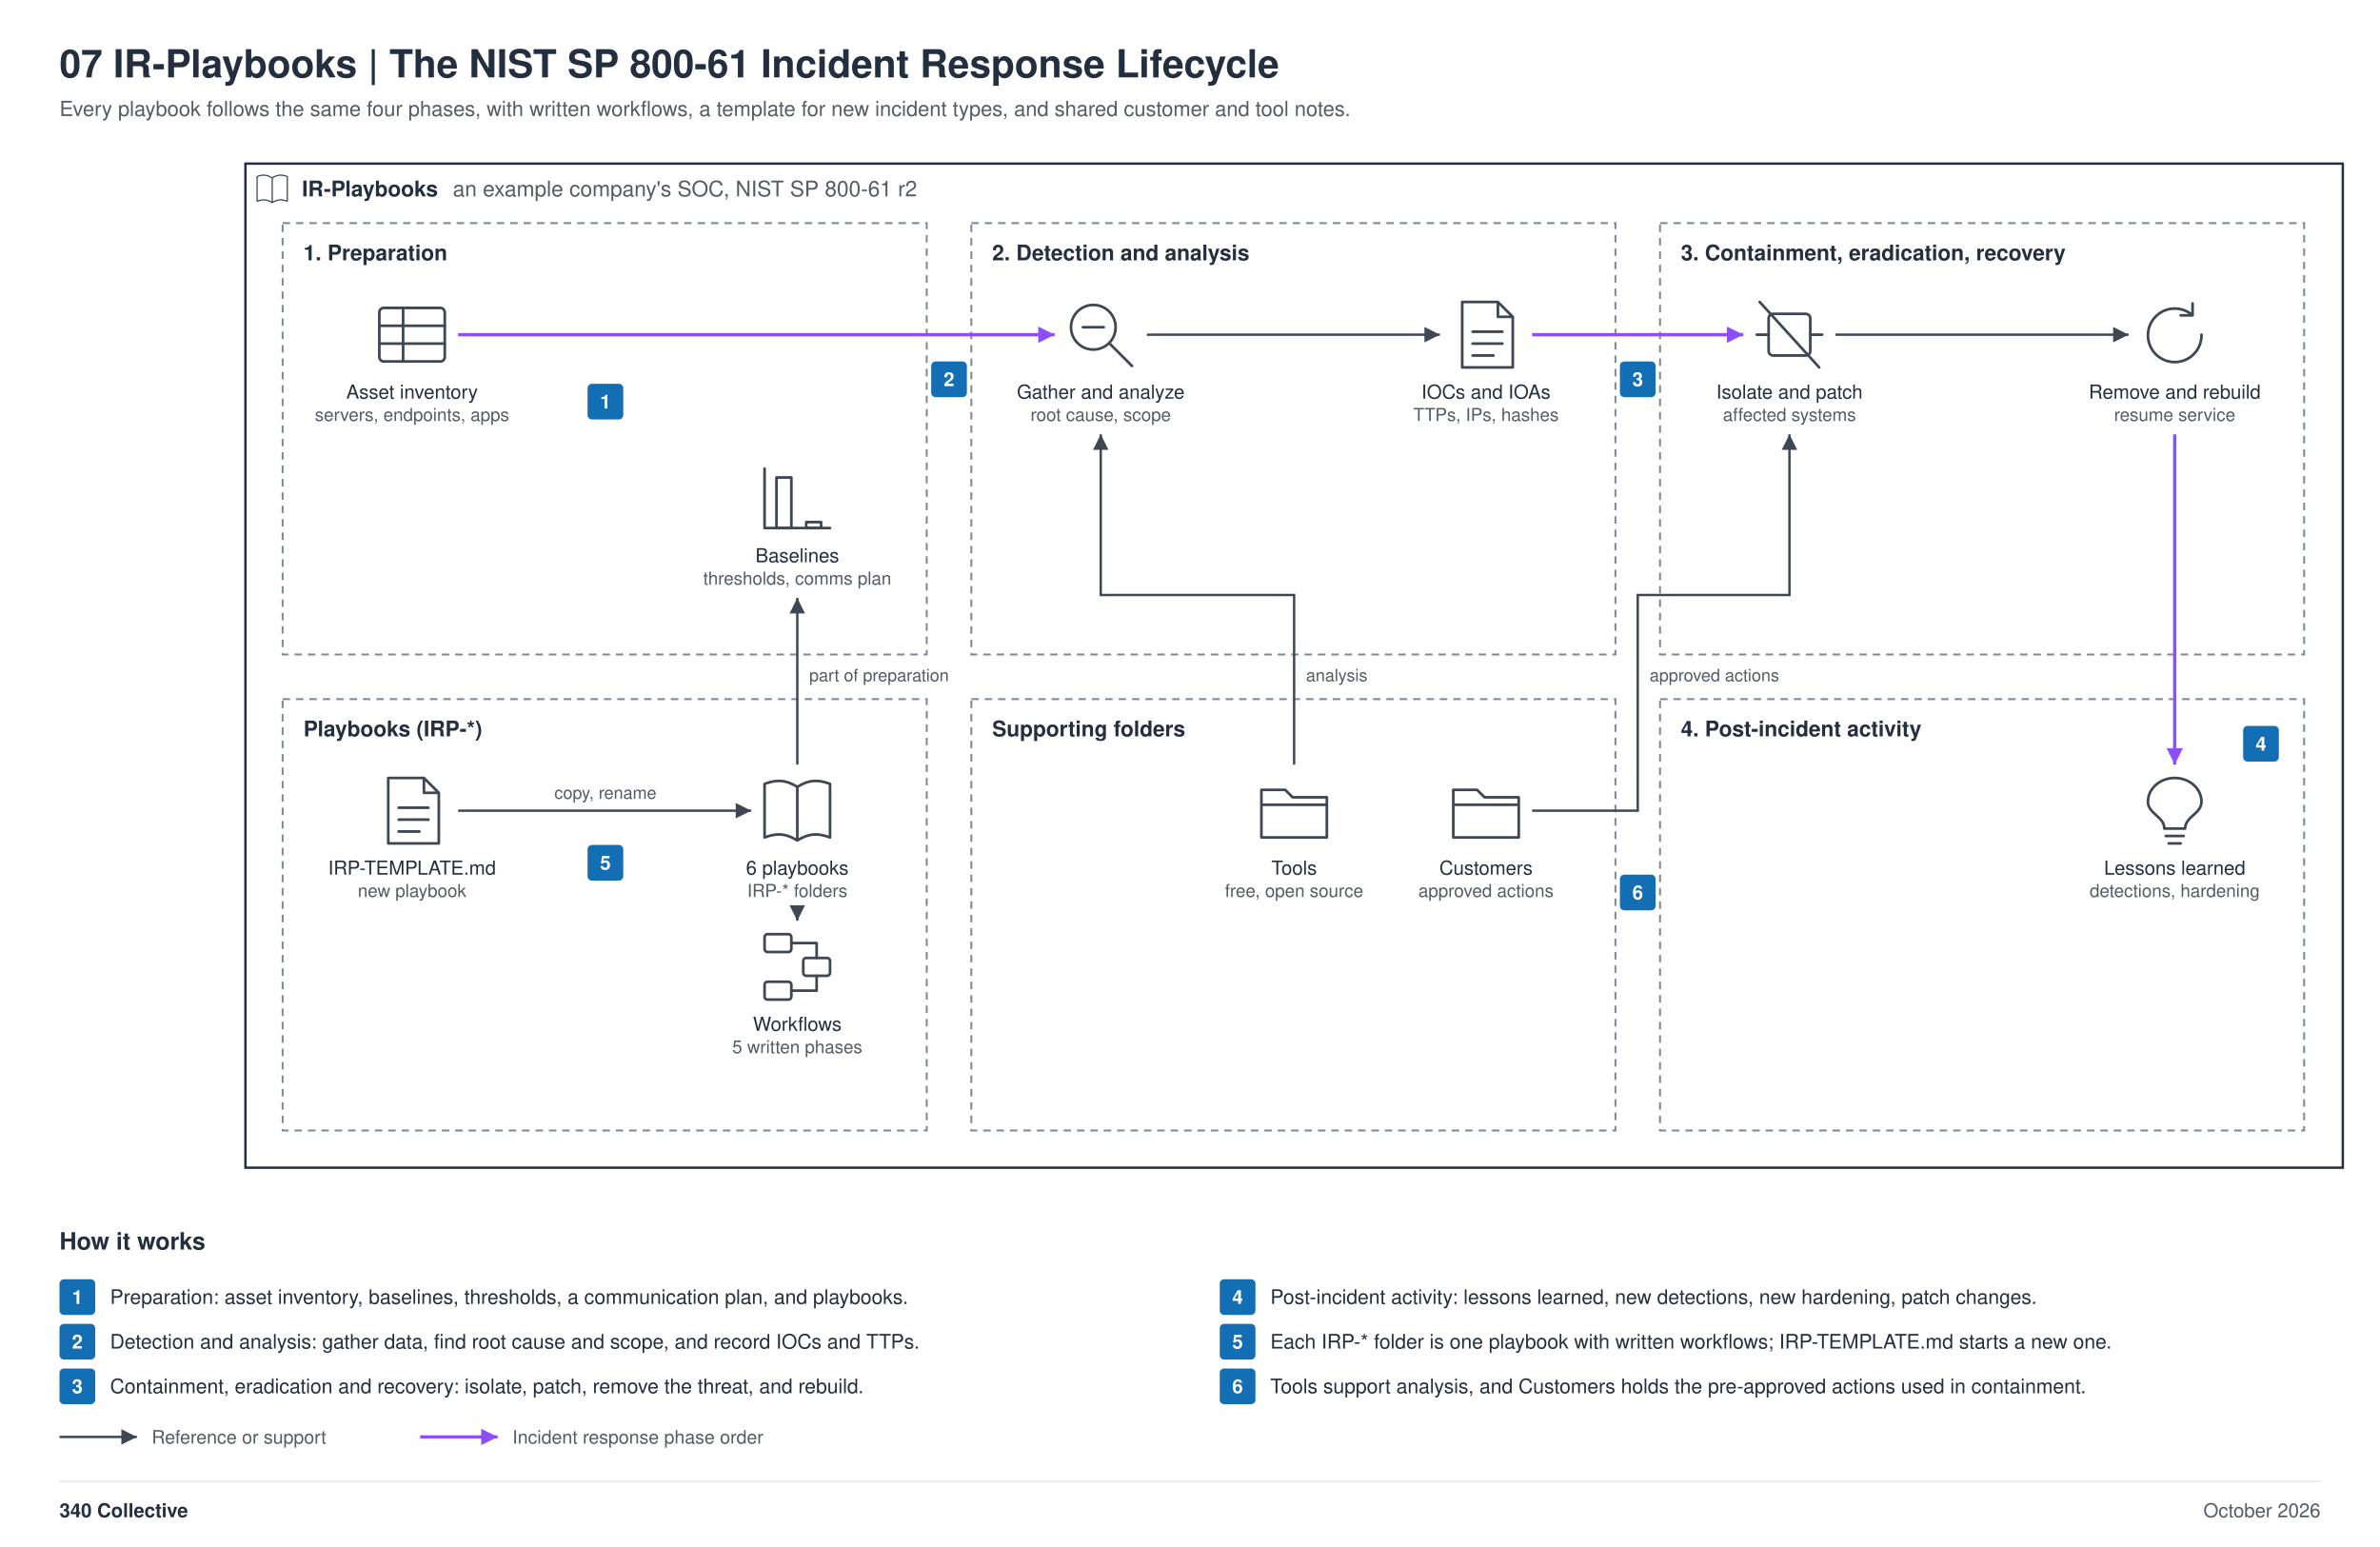
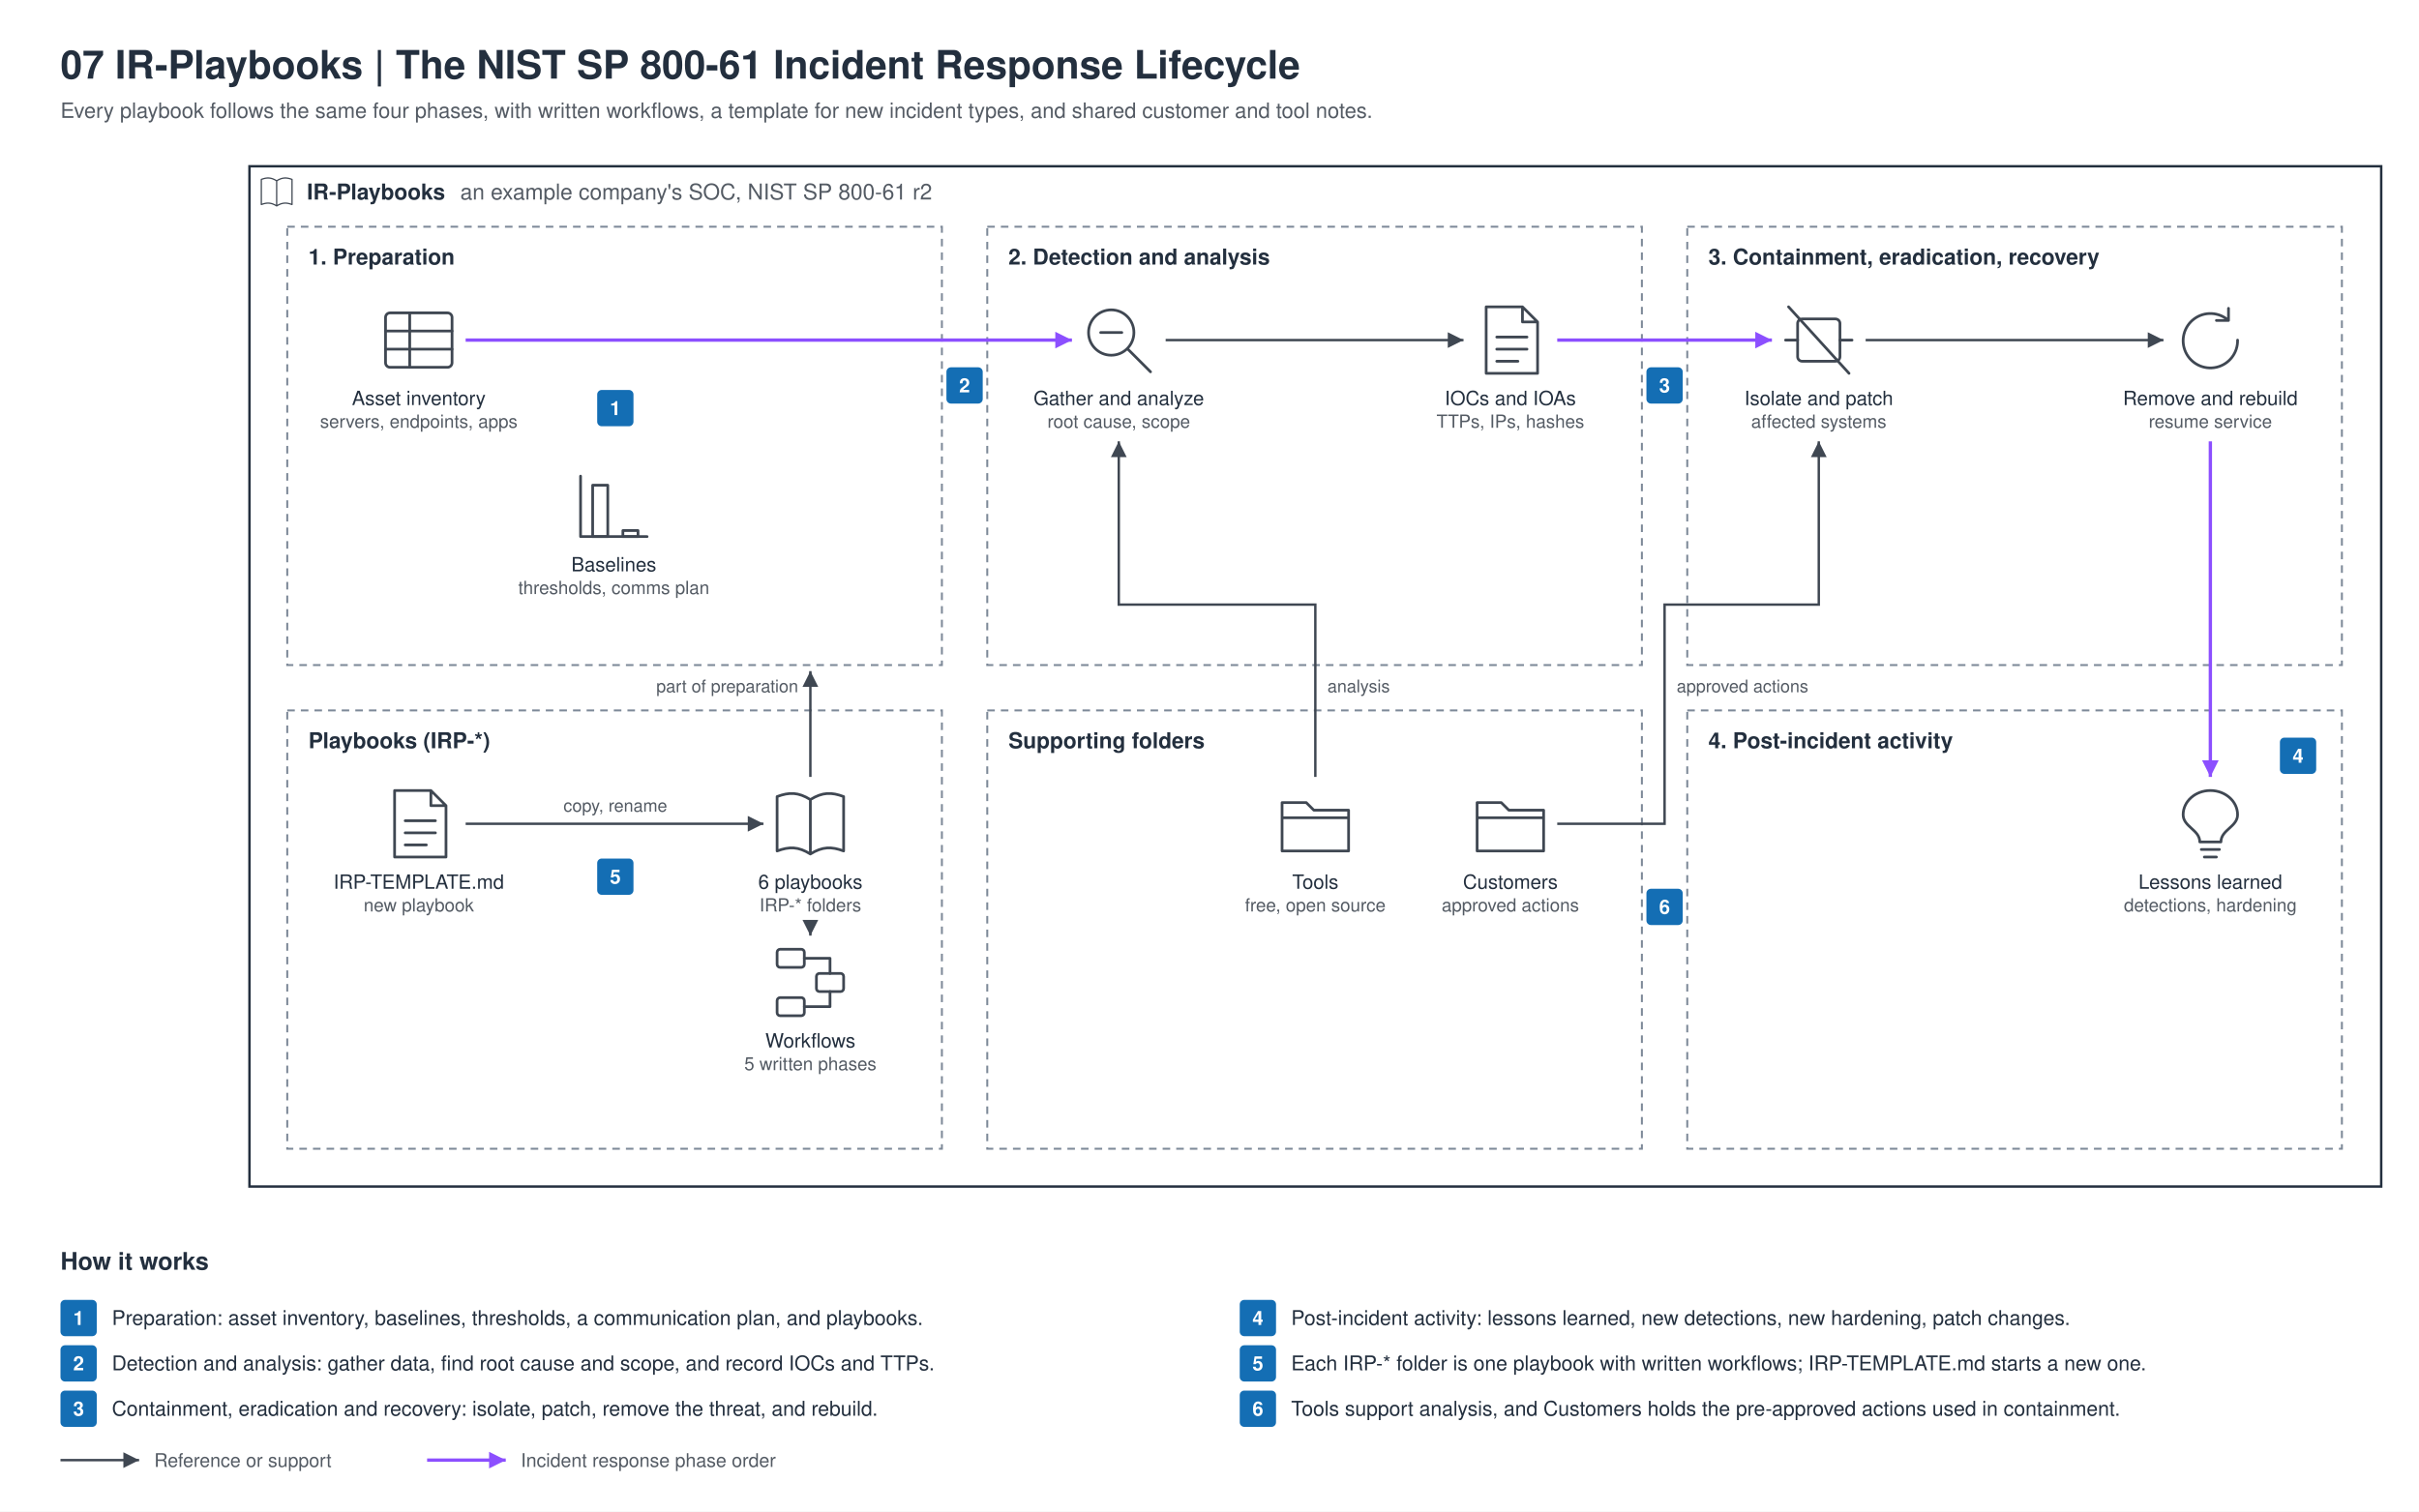
- <svg xmlns="http://www.w3.org/2000/svg" width="1600" height="1040" viewBox="0 0 1600 1040">
+ <svg xmlns="http://www.w3.org/2000/svg" width="1600" height="1000" viewBox="0 0 1600 1000">
  <defs>
    <marker id="ah" viewBox="0 0 10 10" refX="10" refY="5" markerWidth="6.5" markerHeight="6.5" orient="auto">
      <path d="M0,0 L10,5 L0,10 z" fill="#3F4752" />
    </marker>
    <marker id="ahb" viewBox="0 0 10 10" refX="10" refY="5" markerWidth="5" markerHeight="5" orient="auto">
      <path d="M0,0 L10,5 L0,10 z" fill="#8C4FFF" />
    </marker>
  </defs>
-   <rect width="1600" height="1040" fill="#FFFFFF" />
+   <rect width="1600" height="1000" fill="#FFFFFF" />
  <text x="40" y="52" font-family="Helvetica Neue, Helvetica, Arial, sans-serif" font-size="26" font-weight="700" fill="#232F3E" text-anchor="start">07 IR-Playbooks | The NIST SP 800-61 Incident Response Lifecycle</text>
  <text x="40" y="78" font-family="Helvetica Neue, Helvetica, Arial, sans-serif" font-size="14" font-weight="400" fill="#545B64" text-anchor="start">Every playbook follows the same four phases, with written workflows, a template for new incident types, and shared customer and tool notes.</text>
  <rect x="165" y="110" width="1410" height="675" fill="none" stroke="#232F3E" stroke-width="1.6" />
  <g transform="translate(171,115) scale(0.4615385)">
    <path d="M 26,10 C 18,5 12,5 4,8 L 4,44 C 12,41 18,41 26,46 C 34,41 40,41 48,44 L 48,8 C 40,5 34,5 26,10 Z M 26,10 L 26,46" fill="none" stroke="#3F4752" stroke-width="1.8" stroke-linejoin="round" stroke-linecap="round" />
  </g>
  <text x="203" y="132" font-family="Helvetica Neue, Helvetica, Arial, sans-serif" font-size="14.5" font-weight="700" fill="#232F3E">IR-Playbooks<tspan dx="10" font-weight="400" fill="#545B64">an example company's SOC, NIST SP 800-61 r2</tspan>
  </text>
  <rect x="190" y="150" width="433" height="290" fill="none" stroke="#7D8998" stroke-width="1.3" stroke-dasharray="5 4" />
  <text x="204" y="175" font-family="Helvetica Neue, Helvetica, Arial, sans-serif" font-size="14.5" font-weight="700" fill="#232F3E" text-anchor="start">1. Preparation</text>
  <rect x="653" y="150" width="433" height="290" fill="none" stroke="#7D8998" stroke-width="1.3" stroke-dasharray="5 4" />
  <text x="667" y="175" font-family="Helvetica Neue, Helvetica, Arial, sans-serif" font-size="14.5" font-weight="700" fill="#232F3E" text-anchor="start">2. Detection and analysis</text>
  <rect x="1116" y="150" width="433" height="290" fill="none" stroke="#7D8998" stroke-width="1.3" stroke-dasharray="5 4" />
  <text x="1130" y="175" font-family="Helvetica Neue, Helvetica, Arial, sans-serif" font-size="14.5" font-weight="700" fill="#232F3E" text-anchor="start">3. Containment, eradication, recovery</text>
  <rect x="190" y="470" width="433" height="290" fill="none" stroke="#7D8998" stroke-width="1.3" stroke-dasharray="5 4" />
  <text x="204" y="495" font-family="Helvetica Neue, Helvetica, Arial, sans-serif" font-size="14.5" font-weight="700" fill="#232F3E" text-anchor="start">Playbooks (IRP-*)</text>
  <rect x="653" y="470" width="433" height="290" fill="none" stroke="#7D8998" stroke-width="1.3" stroke-dasharray="5 4" />
  <text x="667" y="495" font-family="Helvetica Neue, Helvetica, Arial, sans-serif" font-size="14.5" font-weight="700" fill="#232F3E" text-anchor="start">Supporting folders</text>
  <rect x="1116" y="470" width="433" height="290" fill="none" stroke="#7D8998" stroke-width="1.3" stroke-dasharray="5 4" />
  <text x="1130" y="495" font-family="Helvetica Neue, Helvetica, Arial, sans-serif" font-size="14.5" font-weight="700" fill="#232F3E" text-anchor="start">4. Post-incident activity</text>
  <path d="M 308,225 L 709,225" fill="none" stroke="#8C4FFF" stroke-width="2.2" marker-end="url(#ahb)" />
  <path d="M 771,225 L 968,225" fill="none" stroke="#3F4752" stroke-width="1.6" marker-end="url(#ah)" />
  <path d="M 1030,225 L 1172,225" fill="none" stroke="#8C4FFF" stroke-width="2.2" marker-end="url(#ahb)" />
  <path d="M 1234,225 L 1431,225" fill="none" stroke="#3F4752" stroke-width="1.6" marker-end="url(#ah)" />
  <path d="M 1462,292 L 1462,514" fill="none" stroke="#8C4FFF" stroke-width="2.2" marker-end="url(#ahb)" />
-   <path d="M 536,514 L 536,402" fill="none" stroke="#3F4752" stroke-width="1.6" marker-end="url(#ah)" />
+   <path d="M 536,514 L 536,444" fill="none" stroke="#3F4752" stroke-width="1.6" marker-end="url(#ah)" />
  <path d="M 308,545 L 505,545" fill="none" stroke="#3F4752" stroke-width="1.6" marker-end="url(#ah)" />
  <path d="M 536,612 L 536,619" fill="none" stroke="#3F4752" stroke-width="1.6" marker-end="url(#ah)" />
  <path d="M 870,514 L 870,400 L 740,400 L 740,292" fill="none" stroke="#3F4752" stroke-width="1.6" marker-end="url(#ah)" />
  <path d="M 1030,545 L 1101,545 L 1101,400 L 1203,400 L 1203,292" fill="none" stroke="#3F4752" stroke-width="1.6" marker-end="url(#ah)" />
-   <text x="544" y="458" font-family="Helvetica Neue, Helvetica, Arial, sans-serif" font-size="11.5" font-weight="400" fill="#545B64" text-anchor="start" stroke="#FFFFFF" stroke-width="5" stroke-linejoin="round" paint-order="stroke">part of preparation</text>
+   <text x="528" y="458" font-family="Helvetica Neue, Helvetica, Arial, sans-serif" font-size="11.5" font-weight="400" fill="#545B64" text-anchor="end" stroke="#FFFFFF" stroke-width="5" stroke-linejoin="round" paint-order="stroke">part of preparation</text>
  <text x="407" y="537" font-family="Helvetica Neue, Helvetica, Arial, sans-serif" font-size="11.5" font-weight="400" fill="#545B64" text-anchor="middle" stroke="#FFFFFF" stroke-width="5" stroke-linejoin="round" paint-order="stroke">copy, rename</text>
  <text x="878" y="458" font-family="Helvetica Neue, Helvetica, Arial, sans-serif" font-size="11.5" font-weight="400" fill="#545B64" text-anchor="start" stroke="#FFFFFF" stroke-width="5" stroke-linejoin="round" paint-order="stroke">analysis</text>
  <text x="1109" y="458" font-family="Helvetica Neue, Helvetica, Arial, sans-serif" font-size="11.5" font-weight="400" fill="#545B64" text-anchor="start" stroke="#FFFFFF" stroke-width="5" stroke-linejoin="round" paint-order="stroke">approved actions</text>
  <rect x="255" y="207" width="44" height="36" rx="3" fill="none" stroke="#3F4752" stroke-width="1.8" stroke-linejoin="round" stroke-linecap="round" />
  <path d="M 255,219 L 299,219 M 255,231 L 299,231 M 271,207 L 271,243" fill="none" stroke="#3F4752" stroke-width="1.8" stroke-linejoin="round" stroke-linecap="round" />
  <text x="277" y="268" font-family="Helvetica Neue, Helvetica, Arial, sans-serif" font-size="13" font-weight="400" fill="#232F3E" text-anchor="middle">Asset inventory</text>
  <text x="277" y="283" font-family="Helvetica Neue, Helvetica, Arial, sans-serif" font-size="12" font-weight="400" fill="#545B64" text-anchor="middle">servers, endpoints, apps</text>
-   <path d="M 514,315 L 514,355 L 558,355" fill="none" stroke="#3F4752" stroke-width="1.8" stroke-linejoin="round" stroke-linecap="round" />
-   <rect x="522" y="321" width="10" height="34" fill="none" stroke="#3F4752" stroke-width="1.8" stroke-linejoin="round" stroke-linecap="round" />
-   <rect x="542" y="351" width="10" height="4" fill="none" stroke="#3F4752" stroke-width="1.8" stroke-linejoin="round" stroke-linecap="round" />
-   <text x="536" y="378" font-family="Helvetica Neue, Helvetica, Arial, sans-serif" font-size="13" font-weight="400" fill="#232F3E" text-anchor="middle">Baselines</text>
-   <text x="536" y="393" font-family="Helvetica Neue, Helvetica, Arial, sans-serif" font-size="12" font-weight="400" fill="#545B64" text-anchor="middle">thresholds, comms plan</text>
+   <path d="M 384,315 L 384,355 L 428,355" fill="none" stroke="#3F4752" stroke-width="1.8" stroke-linejoin="round" stroke-linecap="round" />
+   <rect x="392" y="321" width="10" height="34" fill="none" stroke="#3F4752" stroke-width="1.8" stroke-linejoin="round" stroke-linecap="round" />
+   <rect x="412" y="351" width="10" height="4" fill="none" stroke="#3F4752" stroke-width="1.8" stroke-linejoin="round" stroke-linecap="round" />
+   <text x="406" y="378" font-family="Helvetica Neue, Helvetica, Arial, sans-serif" font-size="13" font-weight="400" fill="#232F3E" text-anchor="middle">Baselines</text>
+   <text x="406" y="393" font-family="Helvetica Neue, Helvetica, Arial, sans-serif" font-size="12" font-weight="400" fill="#545B64" text-anchor="middle">thresholds, comms plan</text>
  <circle cx="735" cy="220" r="15" fill="none" stroke="#3F4752" stroke-width="1.8" stroke-linejoin="round" stroke-linecap="round" />
  <path d="M 746,231 L 761,246 M 728,220 L 742,220" fill="none" stroke="#3F4752" stroke-width="1.8" stroke-linejoin="round" stroke-linecap="round" />
  <text x="740" y="268" font-family="Helvetica Neue, Helvetica, Arial, sans-serif" font-size="13" font-weight="400" fill="#232F3E" text-anchor="middle">Gather and analyze</text>
  <text x="740" y="283" font-family="Helvetica Neue, Helvetica, Arial, sans-serif" font-size="12" font-weight="400" fill="#545B64" text-anchor="middle">root cause, scope</text>
  <path d="M 983,203 L 1007,203 L 1017,213 L 1017,247 L 983,247 Z M 1007,203 L 1007,213 L 1017,213" fill="none" stroke="#3F4752" stroke-width="1.8" stroke-linejoin="round" stroke-linecap="round" />
  <path d="M 990,223 L 1010,223 M 990,231 L 1010,231 M 990,239 L 1004,239" fill="none" stroke="#3F4752" stroke-width="1.8" stroke-linejoin="round" stroke-linecap="round" />
  <text x="999" y="268" font-family="Helvetica Neue, Helvetica, Arial, sans-serif" font-size="13" font-weight="400" fill="#232F3E" text-anchor="middle">IOCs and IOAs</text>
  <text x="999" y="283" font-family="Helvetica Neue, Helvetica, Arial, sans-serif" font-size="12" font-weight="400" fill="#545B64" text-anchor="middle">TTPs, IPs, hashes</text>
  <rect x="1189" y="211" width="28" height="28" rx="3" fill="none" stroke="#3F4752" stroke-width="1.8" stroke-linejoin="round" stroke-linecap="round" />
  <path d="M 1181,225 L 1189,225 M 1217,225 L 1225,225 M 1183,203 L 1223,247" fill="none" stroke="#3F4752" stroke-width="1.8" stroke-linejoin="round" stroke-linecap="round" />
  <text x="1203" y="268" font-family="Helvetica Neue, Helvetica, Arial, sans-serif" font-size="13" font-weight="400" fill="#232F3E" text-anchor="middle">Isolate and patch</text>
  <text x="1203" y="283" font-family="Helvetica Neue, Helvetica, Arial, sans-serif" font-size="12" font-weight="400" fill="#545B64" text-anchor="middle">affected systems</text>
  <path d="M 1480,225 A 18,18 0 1 1 1474,212 M 1474,204 L 1474,212 L 1466,212" fill="none" stroke="#3F4752" stroke-width="1.8" stroke-linejoin="round" stroke-linecap="round" />
  <text x="1462" y="268" font-family="Helvetica Neue, Helvetica, Arial, sans-serif" font-size="13" font-weight="400" fill="#232F3E" text-anchor="middle">Remove and rebuild</text>
  <text x="1462" y="283" font-family="Helvetica Neue, Helvetica, Arial, sans-serif" font-size="12" font-weight="400" fill="#545B64" text-anchor="middle">resume service</text>
  <path d="M 1455,557 C 1455,549 1444,547 1444,539 A 18,16 0 0 1 1480,539 C 1480,547 1469,549 1469,557 Z M 1456,562 L 1468,562 M 1458,567 L 1466,567" fill="none" stroke="#3F4752" stroke-width="1.8" stroke-linejoin="round" stroke-linecap="round" />
  <text x="1462" y="588" font-family="Helvetica Neue, Helvetica, Arial, sans-serif" font-size="13" font-weight="400" fill="#232F3E" text-anchor="middle">Lessons learned</text>
  <text x="1462" y="603" font-family="Helvetica Neue, Helvetica, Arial, sans-serif" font-size="12" font-weight="400" fill="#545B64" text-anchor="middle">detections, hardening</text>
  <path d="M 536,529 C 528,524 522,524 514,527 L 514,563 C 522,560 528,560 536,565 C 544,560 550,560 558,563 L 558,527 C 550,524 544,524 536,529 Z M 536,529 L 536,565" fill="none" stroke="#3F4752" stroke-width="1.8" stroke-linejoin="round" stroke-linecap="round" />
  <text x="536" y="588" font-family="Helvetica Neue, Helvetica, Arial, sans-serif" font-size="13" font-weight="400" fill="#232F3E" text-anchor="middle">6 playbooks</text>
  <text x="536" y="603" font-family="Helvetica Neue, Helvetica, Arial, sans-serif" font-size="12" font-weight="400" fill="#545B64" text-anchor="middle">IRP-* folders</text>
  <path d="M 261,523 L 285,523 L 295,533 L 295,567 L 261,567 Z M 285,523 L 285,533 L 295,533" fill="none" stroke="#3F4752" stroke-width="1.8" stroke-linejoin="round" stroke-linecap="round" />
  <path d="M 268,543 L 288,543 M 268,551 L 288,551 M 268,559 L 282,559" fill="none" stroke="#3F4752" stroke-width="1.8" stroke-linejoin="round" stroke-linecap="round" />
  <text x="277" y="588" font-family="Helvetica Neue, Helvetica, Arial, sans-serif" font-size="13" font-weight="400" fill="#232F3E" text-anchor="middle">IRP-TEMPLATE.md</text>
  <text x="277" y="603" font-family="Helvetica Neue, Helvetica, Arial, sans-serif" font-size="12" font-weight="400" fill="#545B64" text-anchor="middle">new playbook</text>
  <rect x="514" y="628" width="18" height="12" rx="2" fill="none" stroke="#3F4752" stroke-width="1.8" stroke-linejoin="round" stroke-linecap="round" />
  <rect x="540" y="644" width="18" height="12" rx="2" fill="none" stroke="#3F4752" stroke-width="1.8" stroke-linejoin="round" stroke-linecap="round" />
  <rect x="514" y="660" width="18" height="12" rx="2" fill="none" stroke="#3F4752" stroke-width="1.8" stroke-linejoin="round" stroke-linecap="round" />
  <path d="M 532,634 L 549,634 L 549,644 M 549,656 L 549,666 L 532,666" fill="none" stroke="#3F4752" stroke-width="1.8" stroke-linejoin="round" stroke-linecap="round" />
  <text x="536" y="693" font-family="Helvetica Neue, Helvetica, Arial, sans-serif" font-size="13" font-weight="400" fill="#232F3E" text-anchor="middle">Workflows</text>
  <text x="536" y="708" font-family="Helvetica Neue, Helvetica, Arial, sans-serif" font-size="12" font-weight="400" fill="#545B64" text-anchor="middle">5 written phases</text>
  <path d="M 848,531 L 864,531 L 869,536 L 892,536 L 892,563 L 848,563 Z M 848,541 L 892,541" fill="none" stroke="#3F4752" stroke-width="1.8" stroke-linejoin="round" stroke-linecap="round" />
  <text x="870" y="588" font-family="Helvetica Neue, Helvetica, Arial, sans-serif" font-size="13" font-weight="400" fill="#232F3E" text-anchor="middle">Tools</text>
  <text x="870" y="603" font-family="Helvetica Neue, Helvetica, Arial, sans-serif" font-size="12" font-weight="400" fill="#545B64" text-anchor="middle">free, open source</text>
  <path d="M 977,531 L 993,531 L 998,536 L 1021,536 L 1021,563 L 977,563 Z M 977,541 L 1021,541" fill="none" stroke="#3F4752" stroke-width="1.8" stroke-linejoin="round" stroke-linecap="round" />
  <text x="999" y="588" font-family="Helvetica Neue, Helvetica, Arial, sans-serif" font-size="13" font-weight="400" fill="#232F3E" text-anchor="middle">Customers</text>
  <text x="999" y="603" font-family="Helvetica Neue, Helvetica, Arial, sans-serif" font-size="12" font-weight="400" fill="#545B64" text-anchor="middle">approved actions</text>
  <rect x="395" y="258" width="24" height="24" rx="3" fill="#146EB4" />
  <text x="407" y="274.6" font-family="Helvetica Neue, Helvetica, Arial, sans-serif" font-size="13" font-weight="700" fill="#FFFFFF" text-anchor="middle">1</text>
  <rect x="626" y="243" width="24" height="24" rx="3" fill="#146EB4" />
  <text x="638" y="259.6" font-family="Helvetica Neue, Helvetica, Arial, sans-serif" font-size="13" font-weight="700" fill="#FFFFFF" text-anchor="middle">2</text>
  <rect x="1089" y="243" width="24" height="24" rx="3" fill="#146EB4" />
  <text x="1101" y="259.6" font-family="Helvetica Neue, Helvetica, Arial, sans-serif" font-size="13" font-weight="700" fill="#FFFFFF" text-anchor="middle">3</text>
  <rect x="1508" y="488" width="24" height="24" rx="3" fill="#146EB4" />
  <text x="1520" y="504.6" font-family="Helvetica Neue, Helvetica, Arial, sans-serif" font-size="13" font-weight="700" fill="#FFFFFF" text-anchor="middle">4</text>
  <rect x="395" y="568" width="24" height="24" rx="3" fill="#146EB4" />
  <text x="407" y="584.6" font-family="Helvetica Neue, Helvetica, Arial, sans-serif" font-size="13" font-weight="700" fill="#FFFFFF" text-anchor="middle">5</text>
  <rect x="1089" y="588" width="24" height="24" rx="3" fill="#146EB4" />
  <text x="1101" y="604.6" font-family="Helvetica Neue, Helvetica, Arial, sans-serif" font-size="13" font-weight="700" fill="#FFFFFF" text-anchor="middle">6</text>
  <text x="40" y="840" font-family="Helvetica Neue, Helvetica, Arial, sans-serif" font-size="16" font-weight="700" fill="#232F3E" text-anchor="start">How it works</text>
  <rect x="40" y="860" width="24" height="24" rx="3" fill="#146EB4" />
  <text x="52" y="876.6" font-family="Helvetica Neue, Helvetica, Arial, sans-serif" font-size="13" font-weight="700" fill="#FFFFFF" text-anchor="middle">1</text>
  <text x="74" y="876.6" font-family="Helvetica Neue, Helvetica, Arial, sans-serif" font-size="13.5" font-weight="400" fill="#232F3E" text-anchor="start">Preparation: asset inventory, baselines, thresholds, a communication plan, and playbooks.</text>
  <rect x="40" y="890" width="24" height="24" rx="3" fill="#146EB4" />
  <text x="52" y="906.6" font-family="Helvetica Neue, Helvetica, Arial, sans-serif" font-size="13" font-weight="700" fill="#FFFFFF" text-anchor="middle">2</text>
  <text x="74" y="906.6" font-family="Helvetica Neue, Helvetica, Arial, sans-serif" font-size="13.5" font-weight="400" fill="#232F3E" text-anchor="start">Detection and analysis: gather data, find root cause and scope, and record IOCs and TTPs.</text>
  <rect x="40" y="920" width="24" height="24" rx="3" fill="#146EB4" />
  <text x="52" y="936.6" font-family="Helvetica Neue, Helvetica, Arial, sans-serif" font-size="13" font-weight="700" fill="#FFFFFF" text-anchor="middle">3</text>
  <text x="74" y="936.6" font-family="Helvetica Neue, Helvetica, Arial, sans-serif" font-size="13.5" font-weight="400" fill="#232F3E" text-anchor="start">Containment, eradication and recovery: isolate, patch, remove the threat, and rebuild.</text>
  <rect x="820" y="860" width="24" height="24" rx="3" fill="#146EB4" />
  <text x="832" y="876.6" font-family="Helvetica Neue, Helvetica, Arial, sans-serif" font-size="13" font-weight="700" fill="#FFFFFF" text-anchor="middle">4</text>
  <text x="854" y="876.6" font-family="Helvetica Neue, Helvetica, Arial, sans-serif" font-size="13.5" font-weight="400" fill="#232F3E" text-anchor="start">Post-incident activity: lessons learned, new detections, new hardening, patch changes.</text>
  <rect x="820" y="890" width="24" height="24" rx="3" fill="#146EB4" />
  <text x="832" y="906.6" font-family="Helvetica Neue, Helvetica, Arial, sans-serif" font-size="13" font-weight="700" fill="#FFFFFF" text-anchor="middle">5</text>
  <text x="854" y="906.6" font-family="Helvetica Neue, Helvetica, Arial, sans-serif" font-size="13.5" font-weight="400" fill="#232F3E" text-anchor="start">Each IRP-* folder is one playbook with written workflows; IRP-TEMPLATE.md starts a new one.</text>
  <rect x="820" y="920" width="24" height="24" rx="3" fill="#146EB4" />
  <text x="832" y="936.6" font-family="Helvetica Neue, Helvetica, Arial, sans-serif" font-size="13" font-weight="700" fill="#FFFFFF" text-anchor="middle">6</text>
  <text x="854" y="936.6" font-family="Helvetica Neue, Helvetica, Arial, sans-serif" font-size="13.5" font-weight="400" fill="#232F3E" text-anchor="start">Tools support analysis, and Customers holds the pre-approved actions used in containment.</text>
  <path d="M 40,966 L 92,966" stroke="#3F4752" stroke-width="1.6" marker-end="url(#ah)" />
  <text x="102" y="970.5" font-family="Helvetica Neue, Helvetica, Arial, sans-serif" font-size="12.5" font-weight="400" fill="#545B64" text-anchor="start">Reference or support</text>
  <path d="M 282.5,966 L 334.5,966" stroke="#8C4FFF" stroke-width="2.2" marker-end="url(#ahb)" />
  <text x="344.5" y="970.5" font-family="Helvetica Neue, Helvetica, Arial, sans-serif" font-size="12.5" font-weight="400" fill="#545B64" text-anchor="start">Incident response phase order</text>
-   <path d="M 40,996 L 1560,996" stroke="#E3E6EA" stroke-width="1" />
-   <text x="40" y="1020" font-family="Helvetica Neue, Helvetica, Arial, sans-serif" font-size="13" font-weight="700" fill="#232F3E" text-anchor="start">340 Collective</text>
-   <text x="1560" y="1020" font-family="Helvetica Neue, Helvetica, Arial, sans-serif" font-size="13" font-weight="400" fill="#545B64" text-anchor="end">October 2026</text>
</svg>
